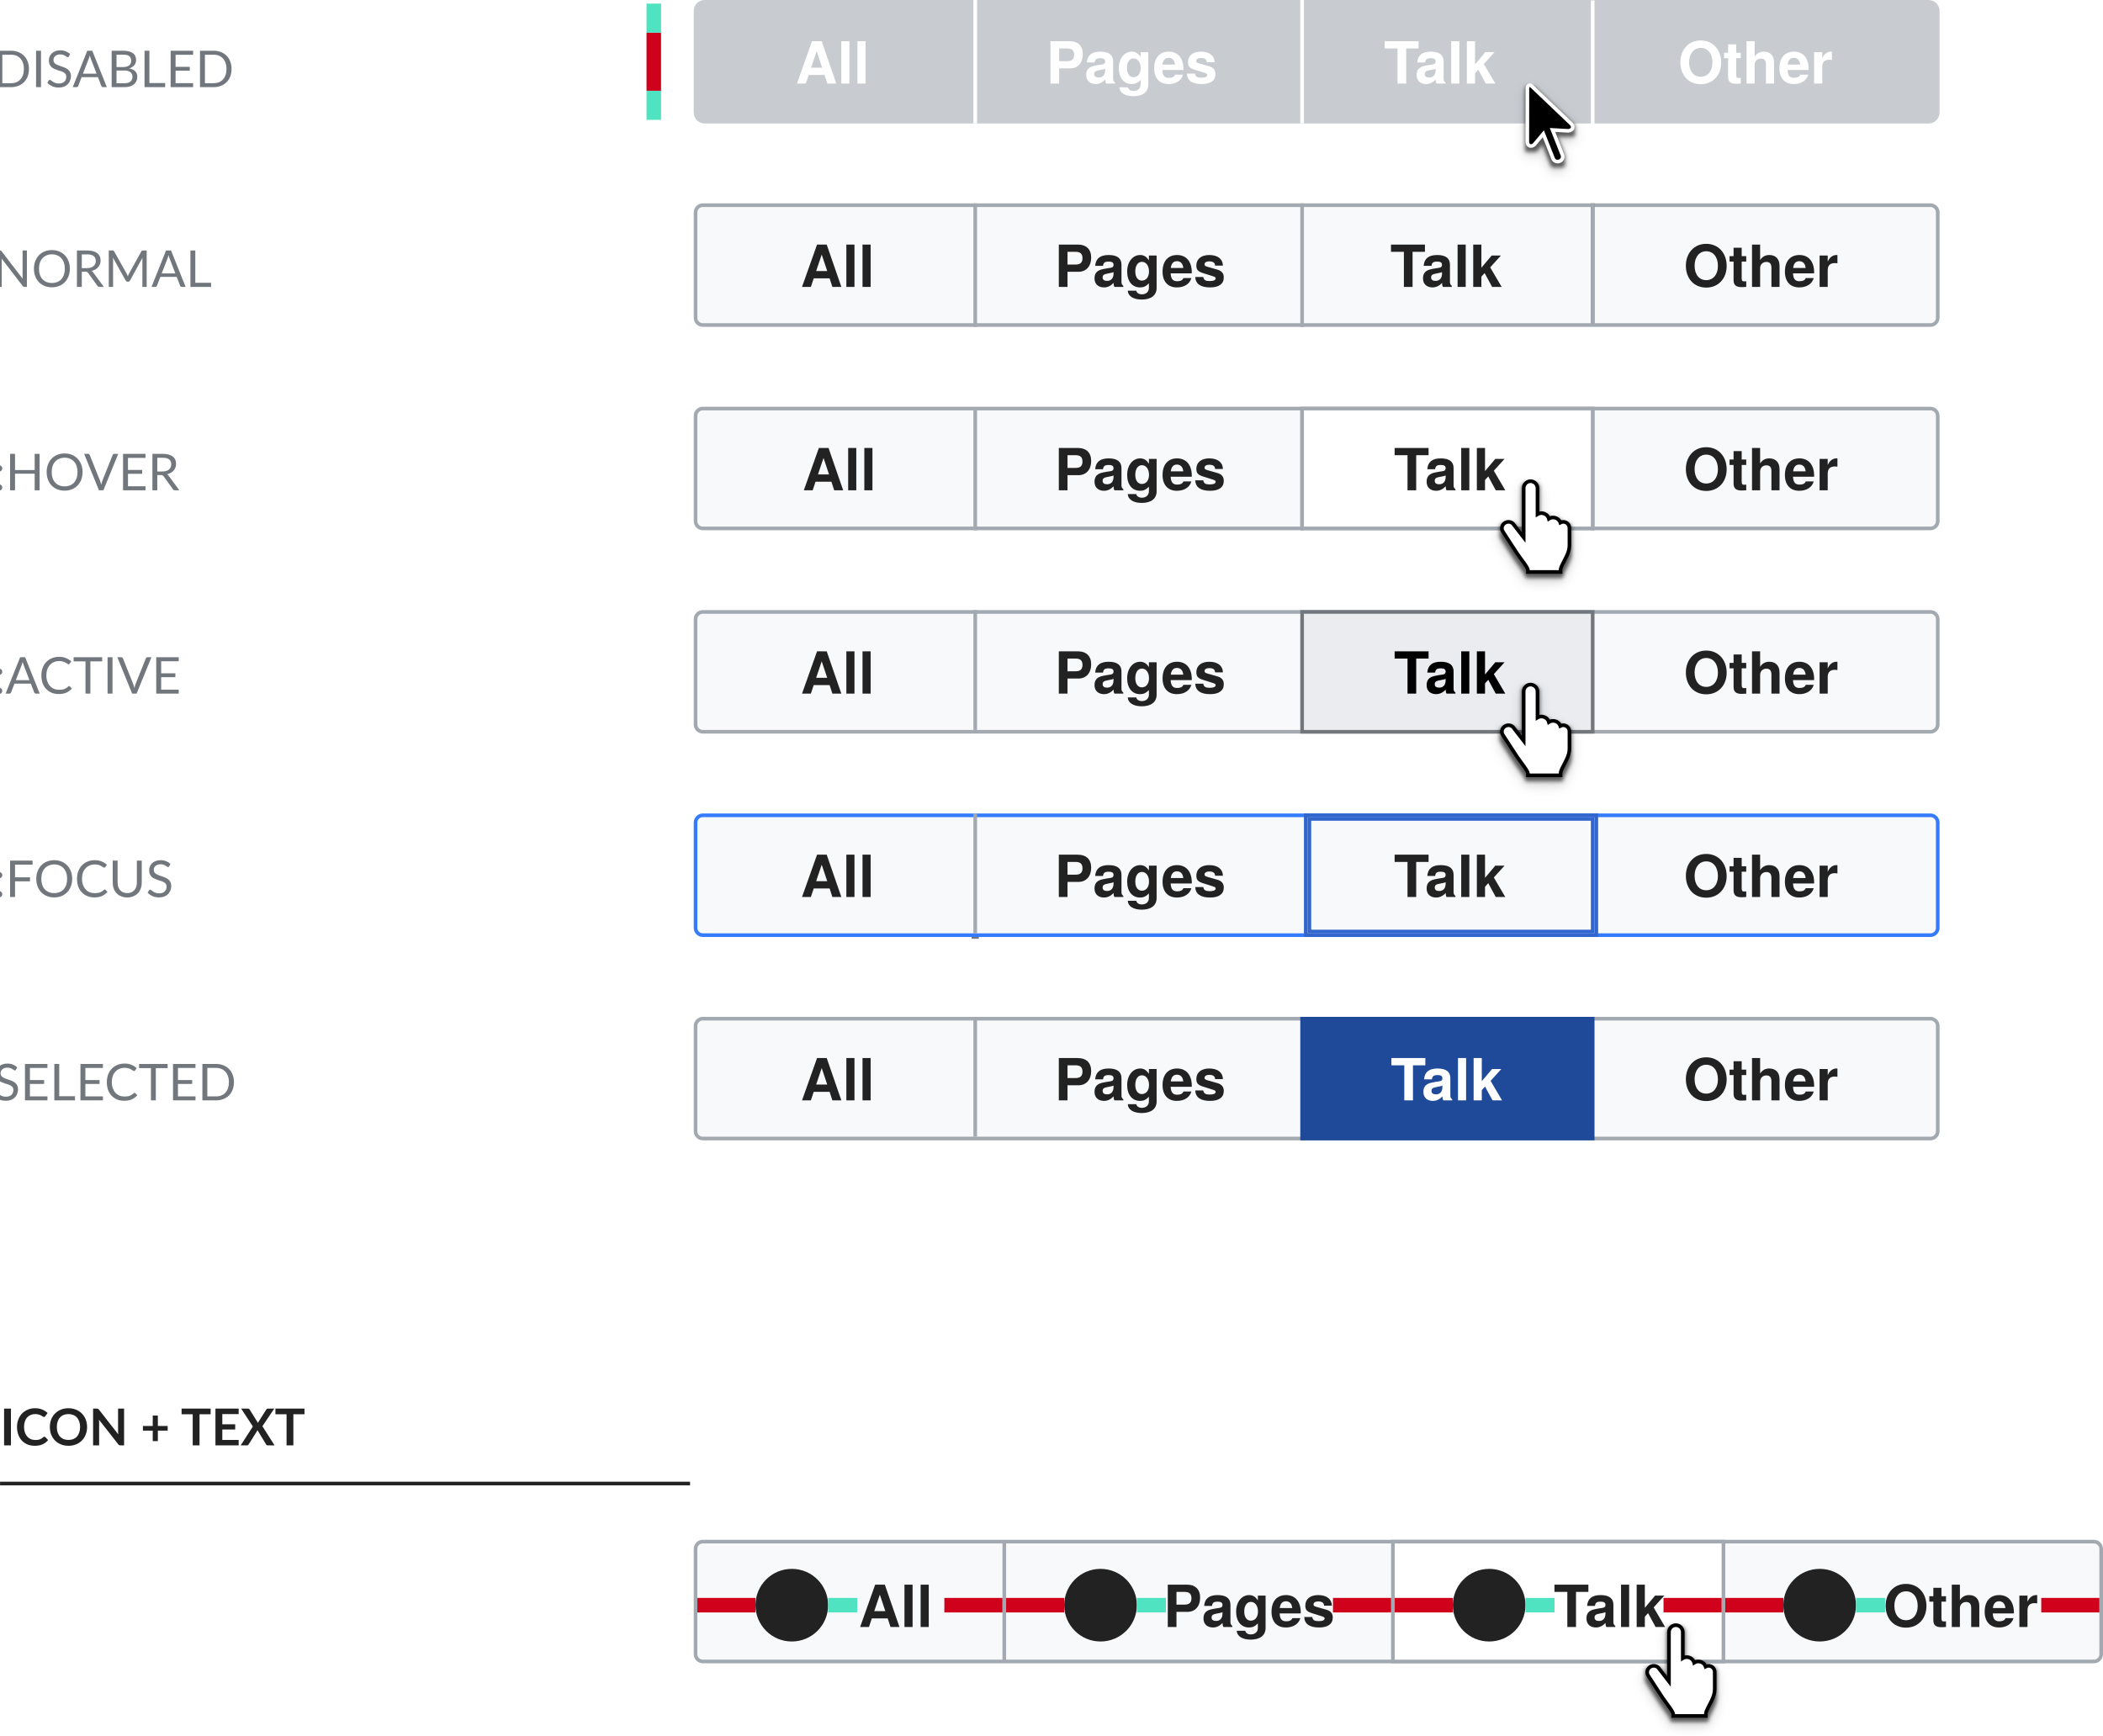
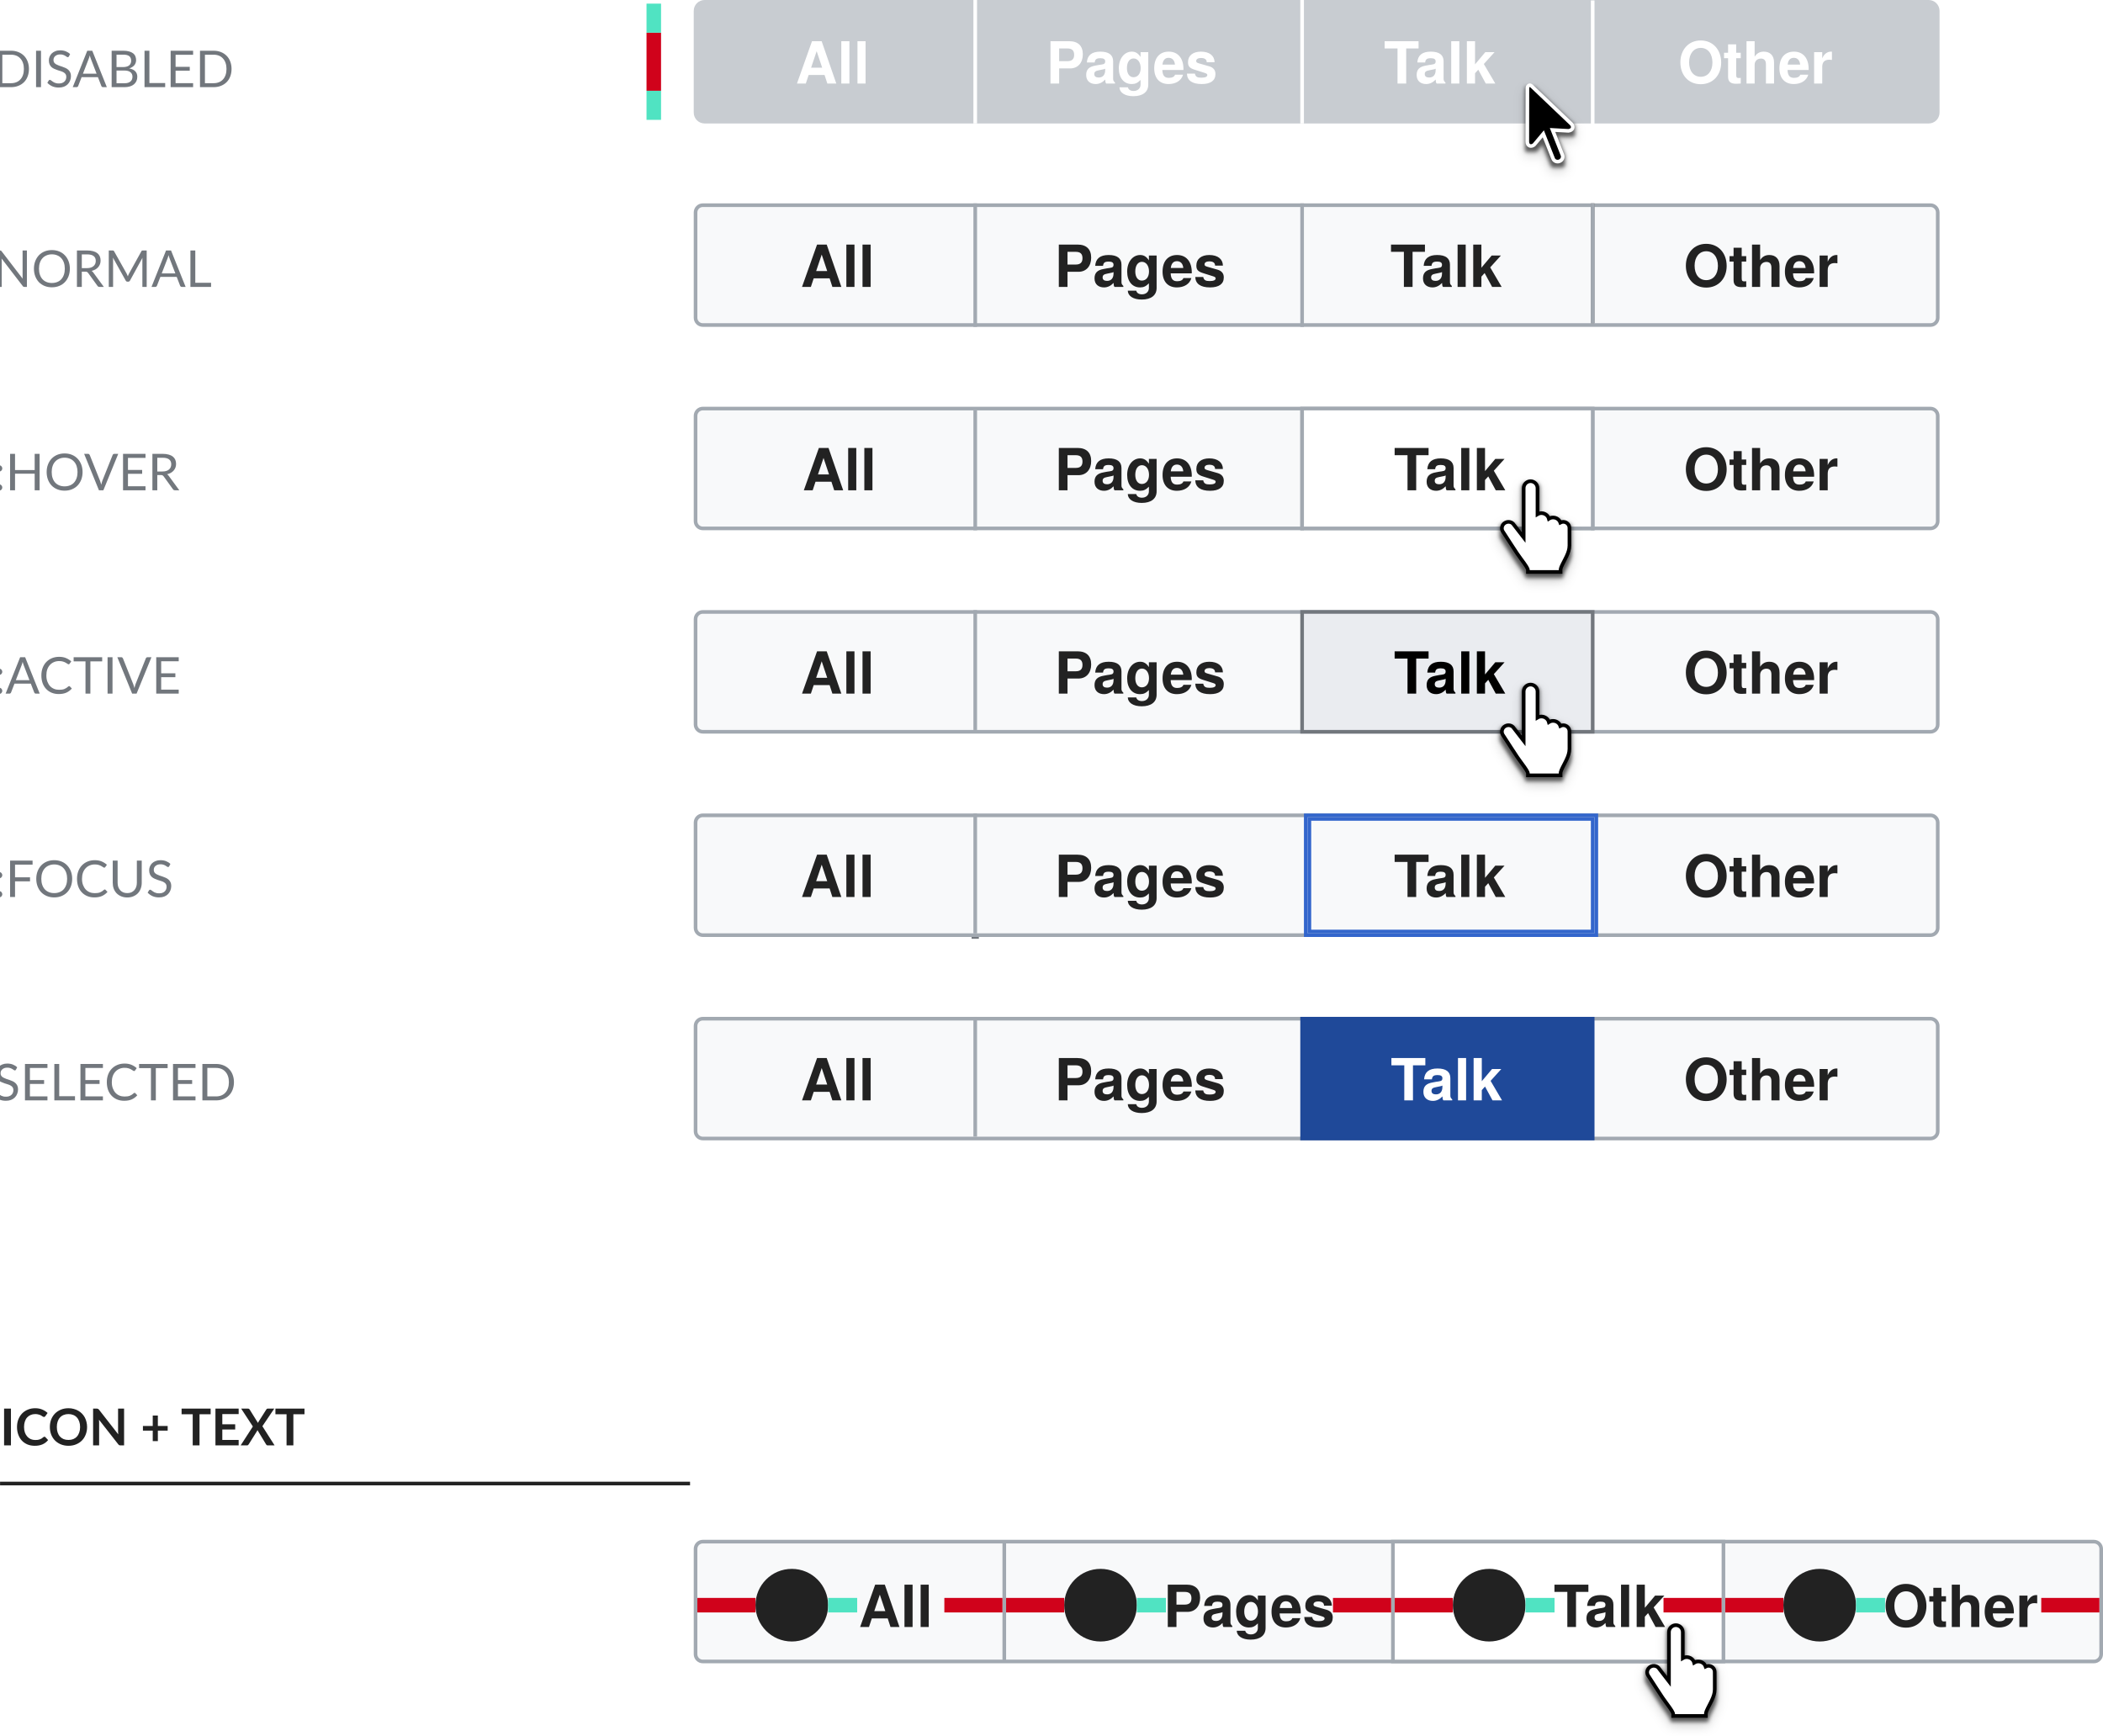
<svg xmlns="http://www.w3.org/2000/svg" xmlns:xlink="http://www.w3.org/1999/xlink" width="579" height="478" viewBox="0 0 579 478">
  <defs>
    <path id="button_group-b" d="M17.595 12.379a1.19 1.19 0 0 0-1.197-1.183 1.19 1.19 0 0 0-1.196 1.179v-.826c0-.857-.719-1.551-1.606-1.551-.886 0-1.592.694-1.592 1.55V10.35c0-.856-.728-1.55-1.611-1.55s-1.586.694-1.586 1.55V1.425C8.807.638 8.168 0 7.397 0c-.772 0-1.398.638-1.398 1.425v15.038l-3.603-4.659c-.346-.586-1.126-.779-1.742-.431-.617.348-.836 1.105-.49 1.691 0 0 2.817 4.369 3.967 6.093C5.281 20.882 7.17 23.01 7.17 24h7.989c0-1.672 2.443-4.283 2.443-6.798v-3.24l-.006-1.583z" />
-     <filter id="button_group-a" width="185.2%" height="162.5%" x="-42.6%" y="-18.8%" filterUnits="objectBoundingBox">
+     <filter id="button_group-a" width="173.9%" height="154.2%" x="-36.9%" y="-18.8%" filterUnits="objectBoundingBox">
      <feMorphology in="SourceAlpha" operator="dilate" radius="1" result="shadowSpreadOuter1" />
      <feOffset dy="1" in="shadowSpreadOuter1" result="shadowOffsetOuter1" />
      <feGaussianBlur in="shadowOffsetOuter1" result="shadowBlurOuter1" stdDeviation=".5" />
      <feComposite in="shadowBlurOuter1" in2="SourceAlpha" operator="out" result="shadowBlurOuter1" />
      <feColorMatrix in="shadowBlurOuter1" result="shadowMatrixOuter1" values="0 0 0 0 0 0 0 0 0 0 0 0 0 0 0 0 0 0 0.583 0" />
      <feMorphology in="SourceAlpha" operator="dilate" radius="1" result="shadowSpreadOuter2" />
      <feOffset dy="2" in="shadowSpreadOuter2" result="shadowOffsetOuter2" />
      <feGaussianBlur in="shadowOffsetOuter2" result="shadowBlurOuter2" stdDeviation="1.5" />
      <feComposite in="shadowBlurOuter2" in2="SourceAlpha" operator="out" result="shadowBlurOuter2" />
      <feColorMatrix in="shadowBlurOuter2" result="shadowMatrixOuter2" values="0 0 0 0 0 0 0 0 0 0 0 0 0 0 0 0 0 0 0.179 0" />
      <feMerge>
        <feMergeNode in="shadowMatrixOuter1" />
        <feMergeNode in="shadowMatrixOuter2" />
      </feMerge>
    </filter>
    <path id="button_group-d" d="M17.595 12.379a1.19 1.19 0 0 0-1.197-1.183 1.19 1.19 0 0 0-1.196 1.179v-.826c0-.857-.719-1.551-1.606-1.551-.886 0-1.592.694-1.592 1.55V10.35c0-.856-.728-1.55-1.611-1.55s-1.586.694-1.586 1.55V1.425C8.807.638 8.168 0 7.397 0c-.772 0-1.398.638-1.398 1.425v15.038l-3.603-4.659c-.346-.586-1.126-.779-1.742-.431-.617.348-.836 1.105-.49 1.691 0 0 2.817 4.369 3.967 6.093C5.281 20.882 7.17 23.01 7.17 24h7.989c0-1.672 2.443-4.283 2.443-6.798v-3.24l-.006-1.583z" />
-     <filter id="button_group-c" width="185.2%" height="162.5%" x="-42.6%" y="-18.8%" filterUnits="objectBoundingBox">
+     <filter id="button_group-c" width="173.9%" height="154.2%" x="-36.9%" y="-18.8%" filterUnits="objectBoundingBox">
      <feMorphology in="SourceAlpha" operator="dilate" radius="1" result="shadowSpreadOuter1" />
      <feOffset dy="1" in="shadowSpreadOuter1" result="shadowOffsetOuter1" />
      <feGaussianBlur in="shadowOffsetOuter1" result="shadowBlurOuter1" stdDeviation=".5" />
      <feComposite in="shadowBlurOuter1" in2="SourceAlpha" operator="out" result="shadowBlurOuter1" />
      <feColorMatrix in="shadowBlurOuter1" result="shadowMatrixOuter1" values="0 0 0 0 0 0 0 0 0 0 0 0 0 0 0 0 0 0 0.583 0" />
      <feMorphology in="SourceAlpha" operator="dilate" radius="1" result="shadowSpreadOuter2" />
      <feOffset dy="2" in="shadowSpreadOuter2" result="shadowOffsetOuter2" />
      <feGaussianBlur in="shadowOffsetOuter2" result="shadowBlurOuter2" stdDeviation="1.5" />
      <feComposite in="shadowBlurOuter2" in2="SourceAlpha" operator="out" result="shadowBlurOuter2" />
      <feColorMatrix in="shadowBlurOuter2" result="shadowMatrixOuter2" values="0 0 0 0 0 0 0 0 0 0 0 0 0 0 0 0 0 0 0.179 0" />
      <feMerge>
        <feMergeNode in="shadowMatrixOuter1" />
        <feMergeNode in="shadowMatrixOuter2" />
      </feMerge>
    </filter>
    <path id="button_group-f" d="M17.595 12.379a1.19 1.19 0 0 0-1.197-1.183 1.19 1.19 0 0 0-1.196 1.179v-.826c0-.857-.719-1.551-1.606-1.551-.886 0-1.592.694-1.592 1.55V10.35c0-.856-.728-1.55-1.611-1.55s-1.586.694-1.586 1.55V1.425C8.807.638 8.168 0 7.397 0c-.772 0-1.398.638-1.398 1.425v15.038l-3.603-4.659c-.346-.586-1.126-.779-1.742-.431-.617.348-.836 1.105-.49 1.691 0 0 2.817 4.369 3.967 6.093C5.281 20.882 7.17 23.01 7.17 24h7.989c0-1.672 2.443-4.283 2.443-6.798v-3.24l-.006-1.583z" />
-     <filter id="button_group-e" width="185.2%" height="162.5%" x="-42.6%" y="-18.8%" filterUnits="objectBoundingBox">
+     <filter id="button_group-e" width="173.9%" height="154.2%" x="-36.9%" y="-18.8%" filterUnits="objectBoundingBox">
      <feMorphology in="SourceAlpha" operator="dilate" radius="1" result="shadowSpreadOuter1" />
      <feOffset dy="1" in="shadowSpreadOuter1" result="shadowOffsetOuter1" />
      <feGaussianBlur in="shadowOffsetOuter1" result="shadowBlurOuter1" stdDeviation=".5" />
      <feComposite in="shadowBlurOuter1" in2="SourceAlpha" operator="out" result="shadowBlurOuter1" />
      <feColorMatrix in="shadowBlurOuter1" result="shadowMatrixOuter1" values="0 0 0 0 0 0 0 0 0 0 0 0 0 0 0 0 0 0 0.583 0" />
      <feMorphology in="SourceAlpha" operator="dilate" radius="1" result="shadowSpreadOuter2" />
      <feOffset dy="2" in="shadowSpreadOuter2" result="shadowOffsetOuter2" />
      <feGaussianBlur in="shadowOffsetOuter2" result="shadowBlurOuter2" stdDeviation="1.5" />
      <feComposite in="shadowBlurOuter2" in2="SourceAlpha" operator="out" result="shadowBlurOuter2" />
      <feColorMatrix in="shadowBlurOuter2" result="shadowMatrixOuter2" values="0 0 0 0 0 0 0 0 0 0 0 0 0 0 0 0 0 0 0.179 0" />
      <feMerge>
        <feMergeNode in="shadowMatrixOuter1" />
        <feMergeNode in="shadowMatrixOuter2" />
      </feMerge>
    </filter>
    <path id="button_group-h" d="M6.132 11.269l4.71.26c.72-.08.899-.568.397-1.085L.592.3C.09-.216.027-.049.026.671L0 14.984c-.001.72.467.947 1.04.505l2.742-3.272c.095-.074.208-.146.327-.218l2.97 7.517c.165.41.664.595 1.113.413.449-.18.68-.66.514-1.07l-2.972-7.518.398-.073z" />
-     <filter id="button_group-g" width="230.2%" height="175%" x="-65.1%" y="-22.5%" filterUnits="objectBoundingBox">
+     <filter id="button_group-g" width="220.2%" height="165%" x="-56.2%" y="-22.5%" filterUnits="objectBoundingBox">
      <feMorphology in="SourceAlpha" operator="dilate" radius="1" result="shadowSpreadOuter1" />
      <feOffset dy="1" in="shadowSpreadOuter1" result="shadowOffsetOuter1" />
      <feGaussianBlur in="shadowOffsetOuter1" result="shadowBlurOuter1" stdDeviation=".5" />
      <feComposite in="shadowBlurOuter1" in2="SourceAlpha" operator="out" result="shadowBlurOuter1" />
      <feColorMatrix in="shadowBlurOuter1" result="shadowMatrixOuter1" values="0 0 0 0 0 0 0 0 0 0 0 0 0 0 0 0 0 0 0.583 0" />
      <feMorphology in="SourceAlpha" operator="dilate" radius="1" result="shadowSpreadOuter2" />
      <feOffset dy="2" in="shadowSpreadOuter2" result="shadowOffsetOuter2" />
      <feGaussianBlur in="shadowOffsetOuter2" result="shadowBlurOuter2" stdDeviation="1.5" />
      <feComposite in="shadowBlurOuter2" in2="SourceAlpha" operator="out" result="shadowBlurOuter2" />
      <feColorMatrix in="shadowBlurOuter2" result="shadowMatrixOuter2" values="0 0 0 0 0 0 0 0 0 0 0 0 0 0 0 0 0 0 0.179 0" />
      <feMerge>
        <feMergeNode in="shadowMatrixOuter1" />
        <feMergeNode in="shadowMatrixOuter2" />
      </feMerge>
    </filter>
  </defs>
  <g fill="none" fill-rule="evenodd">
    <path fill="#FFF" d="M-3360-255h14720v3264H-3360z" />
    <g transform="translate(-2)">
      <path fill="#C8CCD1" stroke="#C8CCD1" d="M270.5.5h262.508a2.505 2.505 0 0 1 2.492 2.502v27.996a2.492 2.492 0 0 1-2.492 2.502H270.5V.5zm-74.506 0H270.5v33h-74.506a2.498 2.498 0 0 1-2.494-2.502V3.002A2.493 2.493 0 0 1 195.994.5z" />
      <text fill="#FFF" font-family="HelveticaNeue-Bold, Helvetica Neue" font-size="16" font-weight="bold">
        <tspan x="221" y="23">All</tspan>
      </text>
      <text fill="#FFF" font-family="HelveticaNeue-Bold, Helvetica Neue" font-size="16" font-weight="bold">
        <tspan x="290" y="23">Pages</tspan>
      </text>
      <text fill="#FFF" font-family="HelveticaNeue-Bold, Helvetica Neue" font-size="16" font-weight="bold">
        <tspan x="464" y="23">Other</tspan>
      </text>
      <rect width="342" height="33" x="193.5" y="56.5" fill="#F8F9FA" stroke="#A2A9B1" rx="2" />
      <path stroke="#A2A9B1" stroke-linecap="square" d="M270.5 56.5v33.015m90-33.015v33.015" />
      <path stroke="#767676" stroke-linecap="square" d="M440.5 56.5v32.015" />
      <path stroke="#A2A9B1" stroke-linecap="square" d="M440.5 56.5v32.015" />
      <path stroke="#FFF" stroke-linecap="square" d="M440.5.615v33M360.5.5v33m-90-33v33" />
      <text fill="#FFF" font-family="HelveticaNeue-Bold, Helvetica Neue" font-size="16" font-weight="bold">
        <tspan x="383" y="23">Talk</tspan>
      </text>
      <text fill="#222" font-family="HelveticaNeue-Bold, Helvetica Neue" font-size="16" font-weight="bold">
        <tspan x="222.392" y="79">All</tspan>
      </text>
      <rect width="342" height="33" x="193.5" y="168.5" fill="#F8F9FA" stroke="#A2A9B1" rx="2" />
      <rect width="342" height="33" x="193.5" y="280.5" fill="#F8F9FA" stroke="#A2A9B1" rx="2" />
      <path stroke="#CCC" stroke-linecap="square" d="M270 113v32" />
      <path fill="#FFF" stroke="#72777D" d="M270 225h1v33h-1v-33zm1 0v33h-1v-33h1z" />
      <text fill="#222" font-family="HelveticaNeue-Bold, Helvetica Neue" font-size="16" font-weight="bold">
        <tspan x="292.296" y="79">Pages</tspan>
      </text>
      <text fill="#222" font-family="HelveticaNeue-Bold, Helvetica Neue" font-size="16" font-weight="bold">
        <tspan x="465.512" y="79">Other</tspan>
      </text>
      <text fill="#222" font-family="HelveticaNeue-Bold, Helvetica Neue" font-size="16" font-weight="bold">
        <tspan x="384.752" y="79">Talk</tspan>
      </text>
      <rect width="342" height="33" x="193.5" y="112.5" fill="#F8F9FA" stroke="#A2A9B1" rx="2" />
      <text fill="#222" font-family="HelveticaNeue-Bold, Helvetica Neue" font-size="16" font-weight="bold">
        <tspan x="222.892" y="135">All</tspan>
      </text>
      <text fill="#222" font-family="HelveticaNeue-Bold, Helvetica Neue" font-size="16" font-weight="bold">
        <tspan x="292.296" y="135">Pages</tspan>
      </text>
      <text fill="#222" font-family="HelveticaNeue-Bold, Helvetica Neue" font-size="16" font-weight="bold">
        <tspan x="465.512" y="135">Other</tspan>
      </text>
      <path stroke="#A2A9B1" stroke-linecap="square" d="M440.5 113.5v32.015m-80-32.015v32.015m-90-32.015v32.015m0 22.985v32.015m0 79.985v32" />
      <text fill="#222" font-family="HelveticaNeue-Bold, Helvetica Neue" font-size="16" font-weight="bold">
        <tspan x="222.392" y="191">All</tspan>
      </text>
      <text fill="#222" font-family="HelveticaNeue-Bold, Helvetica Neue" font-size="16" font-weight="bold">
        <tspan x="222.392" y="303">All</tspan>
      </text>
      <text fill="#222" font-family="HelveticaNeue-Bold, Helvetica Neue" font-size="16" font-weight="bold">
        <tspan x="292.296" y="191">Pages</tspan>
      </text>
      <text fill="#222" font-family="HelveticaNeue-Bold, Helvetica Neue" font-size="16" font-weight="bold">
        <tspan x="292.296" y="303">Pages</tspan>
      </text>
      <text fill="#222" font-family="HelveticaNeue-Bold, Helvetica Neue" font-size="16" font-weight="bold">
        <tspan x="465.512" y="191">Other</tspan>
      </text>
      <text fill="#222" font-family="HelveticaNeue-Bold, Helvetica Neue" font-size="16" font-weight="bold">
        <tspan x="465.512" y="303">Other</tspan>
      </text>
      <path fill="#FFF" stroke="#A2A9B1" d="M360.5 112.5h80v33h-80z" />
      <path fill="#EAECF0" stroke="#72777D" d="M360.5 168.5h80v33h-80z" />
      <path fill="#1F4999" stroke="#1F4999" d="M360.5 280.5h80v33h-80z" />
      <text fill="#222" font-family="HelveticaNeue-Bold, Helvetica Neue" font-size="16" font-weight="bold">
        <tspan x="385.752" y="135">Talk</tspan>
      </text>
      <text fill="#000" font-family="HelveticaNeue-Bold, Helvetica Neue" font-size="16" font-weight="bold">
        <tspan x="385.752" y="191">Talk</tspan>
      </text>
      <text fill="#FFF" font-family="HelveticaNeue-Bold, Helvetica Neue" font-size="16" font-weight="bold">
        <tspan x="384.864" y="303">Talk</tspan>
      </text>
-       <rect width="342" height="33" x="193.5" y="224.5" fill="#F8F9FA" stroke="#347BFF" rx="2" />
+       <rect width="342" height="33" x="193.5" y="224.5" fill="#F8F9FA" stroke="#A2A9B1" rx="2" />
      <g stroke="#36C">
        <path d="M361.5 224.5h80v33h-80z" />
        <path stroke-linejoin="square" d="M362.5 225.5h78v31h-78z" />
      </g>
      <text fill="#222" font-family="HelveticaNeue-Bold, Helvetica Neue" font-size="16" font-weight="bold">
        <tspan x="222.392" y="247">All</tspan>
      </text>
      <path stroke="#A2A9B1" stroke-linecap="square" d="M270.5 224.5v32.015" />
      <text fill="#222" font-family="HelveticaNeue-Bold, Helvetica Neue" font-size="16" font-weight="bold">
        <tspan x="292.296" y="247">Pages</tspan>
      </text>
      <text fill="#222" font-family="HelveticaNeue-Bold, Helvetica Neue" font-size="16" font-weight="bold">
        <tspan x="465.512" y="247">Other</tspan>
      </text>
      <text fill="#222" font-family="HelveticaNeue-Bold, Helvetica Neue" font-size="16" font-weight="bold">
        <tspan x="385.752" y="247">Talk</tspan>
      </text>
      <rect width="387" height="33" x="193.5" y="424.5" fill="#F8F9FA" stroke="#A2A9B1" rx="2" />
-       <path fill="#FFF" stroke="#A2A9B1" d="M385.5 424.5h91v33h-91z" />
+       <path fill="#FFF" stroke="#A2A9B1" d="M385.5 424.5h91v33h-91v-33z" />
      <path stroke="#A2A9B1" stroke-linecap="square" d="M278.5 425v32" />
      <text fill="#222" font-family="Lato-Bold, Lato" font-size="14" font-weight="bold" transform="translate(2 385)">
        <tspan x="0" y="13">ICON + TEXT</tspan>
      </text>
      <path stroke="#222" stroke-linecap="square" d="M191.484 408.5H2.516" />
      <g stroke-linecap="square">
        <path stroke="#D0021B" d="M180.5 24.5v-15m1 15v-15m1 15v-15m1 15v-15" />
        <path stroke="#50E3C2" d="M181.5 32.5v-7m-1 7v-7m3 7v-7m-1 7v-7M181.5 8.5v-7m-1 7v-7m3 7v-7m-1 7v-7" />
      </g>
      <text fill="#222" font-family="HelveticaNeue-Bold, Helvetica Neue" font-size="16" font-weight="bold">
        <tspan x="238.392" y="448">All</tspan>
      </text>
      <circle cx="220" cy="442" r="10" fill="#222" />
      <path stroke="#50E3C2" stroke-width="4" d="M230 442h8" />
      <path stroke="#D0021B" stroke-width="4" d="M194 442h16m52 0h16" />
      <text fill="#222" font-family="HelveticaNeue-Bold, Helvetica Neue" font-size="16" font-weight="bold">
        <tspan x="322.296" y="448">Pages</tspan>
      </text>
      <circle cx="305" cy="442" r="10" fill="#222" />
      <path stroke="#50E3C2" stroke-width="4" d="M315 442h8" />
      <path stroke="#D0021B" stroke-width="4" d="M279 442h16m74 0h16" />
      <text fill="#222" font-family="HelveticaNeue-Bold, Helvetica Neue" font-size="16" font-weight="bold">
        <tspan x="429.752" y="448">Talk</tspan>
      </text>
      <circle cx="412" cy="442" r="10" fill="#222" />
      <path stroke="#50E3C2" stroke-width="4" d="M422 442h8" />
      <path stroke="#D0021B" stroke-width="4" d="M386 442h16m58 0h16" />
      <text fill="#222" font-family="HelveticaNeue-Bold, Helvetica Neue" font-size="16" font-weight="bold">
        <tspan x="520.512" y="448">Other</tspan>
      </text>
      <circle cx="503" cy="442" r="10" fill="#222" />
      <path stroke="#50E3C2" stroke-width="4" d="M513 442h8" />
      <path stroke="#D0021B" stroke-width="4" d="M477 442h16m71 0h16" />
      <g transform="translate(416 189)">
        <use fill="#000" filter="url(#button_group-a)" xlink:href="#button_group-b" />
        <path fill="#FFF" stroke="#000" d="M18.095 12.378l.006 1.585v3.239c0 .257-.022.519-.066.787-.155.942-.512 1.811-1.212 3.158-1.01 1.946-1.165 2.297-1.165 2.853v.5h-8.99V24c0-.421-.472-1.169-1.853-3.03l-.079-.106a34.473 34.473 0 0 1-1.02-1.43c-.39-.583-.991-1.5-1.748-2.664l-.027-.043a1115.225 1115.225 0 0 1-2.009-3.1l-.199-.309c-.49-.83-.181-1.897.675-2.38.85-.48 1.932-.212 2.383.56L5.5 15V1.425C5.499.365 6.346-.5 7.396-.5c1.052 0 1.91.865 1.91 1.925v7.172c.317-.189.689-.298 1.087-.298.977 0 1.809.653 2.044 1.54.332-.216.73-.341 1.16-.341.926 0 1.716.584 1.996 1.399a1.7 1.7 0 0 1 .805-.201 1.69 1.69 0 0 1 1.697 1.682z" />
      </g>
      <g transform="translate(416 133)">
        <use fill="#000" filter="url(#button_group-c)" xlink:href="#button_group-d" />
        <path fill="#FFF" stroke="#000" d="M18.095 12.378l.006 1.585v3.239c0 .257-.022.519-.066.787-.155.942-.512 1.811-1.212 3.158-1.01 1.946-1.165 2.297-1.165 2.853v.5h-8.99V24c0-.421-.472-1.169-1.853-3.03l-.079-.106a34.473 34.473 0 0 1-1.02-1.43c-.39-.583-.991-1.5-1.748-2.664l-.027-.043a1115.225 1115.225 0 0 1-2.009-3.1l-.199-.309c-.49-.83-.181-1.897.675-2.38.85-.48 1.932-.212 2.383.56L5.5 15V1.425C5.499.365 6.346-.5 7.396-.5c1.052 0 1.91.865 1.91 1.925v7.172c.317-.189.689-.298 1.087-.298.977 0 1.809.653 2.044 1.54.332-.216.73-.341 1.16-.341.926 0 1.716.584 1.996 1.399a1.7 1.7 0 0 1 .805-.201 1.69 1.69 0 0 1 1.697 1.682z" />
      </g>
      <g transform="translate(456 448)">
        <use fill="#000" filter="url(#button_group-e)" xlink:href="#button_group-f" />
        <path fill="#FFF" stroke="#000" d="M18.095 12.378l.006 1.585v3.239c0 .257-.022.519-.066.787-.155.942-.512 1.811-1.212 3.158-1.01 1.946-1.165 2.297-1.165 2.853v.5h-8.99V24c0-.421-.472-1.169-1.853-3.03l-.079-.106a34.473 34.473 0 0 1-1.02-1.43c-.39-.583-.991-1.5-1.748-2.664l-.027-.043a1115.225 1115.225 0 0 1-2.009-3.1l-.199-.309c-.49-.83-.181-1.897.675-2.38.85-.48 1.932-.212 2.383.56L5.5 15V1.425C5.499.365 6.346-.5 7.396-.5c1.052 0 1.91.865 1.91 1.925v7.172c.317-.189.689-.298 1.087-.298.977 0 1.809.653 2.044 1.54.332-.216.73-.341 1.16-.341.926 0 1.716.584 1.996 1.399a1.7 1.7 0 0 1 .805-.201 1.69 1.69 0 0 1 1.697 1.682z" />
      </g>
      <g fill="#000" transform="translate(423 24)">
        <use filter="url(#button_group-g)" xlink:href="#button_group-h" />
        <path stroke="#FFF" d="M6.448 11.787l2.721 6.886c.273.675-.094 1.44-.79 1.72-.696.283-1.491-.013-1.765-.692l-2.708-6.853-2.483 2.963-.077.075c-.901.695-1.848.236-1.846-.902L-.474.669c0-.618.027-.82.271-1.028.4-.34.694-.163 1.14.298l10.66 10.157c.793.817.432 1.805-.782 1.933l-4.367-.242z" />
      </g>
      <g fill="#72777D" font-family="Lato-Regular, Lato" font-size="14">
        <text transform="translate(0 10)">
          <tspan x="0" y="237">:FOCUS</tspan>
        </text>
        <text transform="translate(0 10)">
          <tspan x="0" y="293"> SELECTED</tspan>
        </text>
        <text transform="translate(0 10)">
          <tspan x="0" y="181">:ACTIVE</tspan>
        </text>
        <text transform="translate(0 10)">
          <tspan x="0" y="125">:HOVER</tspan>
        </text>
        <text transform="translate(0 10)">
          <tspan x="0" y="69"> NORMAL</tspan>
        </text>
        <text transform="translate(0 10)">
          <tspan x="0" y="14"> DISABLED</tspan>
        </text>
      </g>
    </g>
  </g>
</svg>
